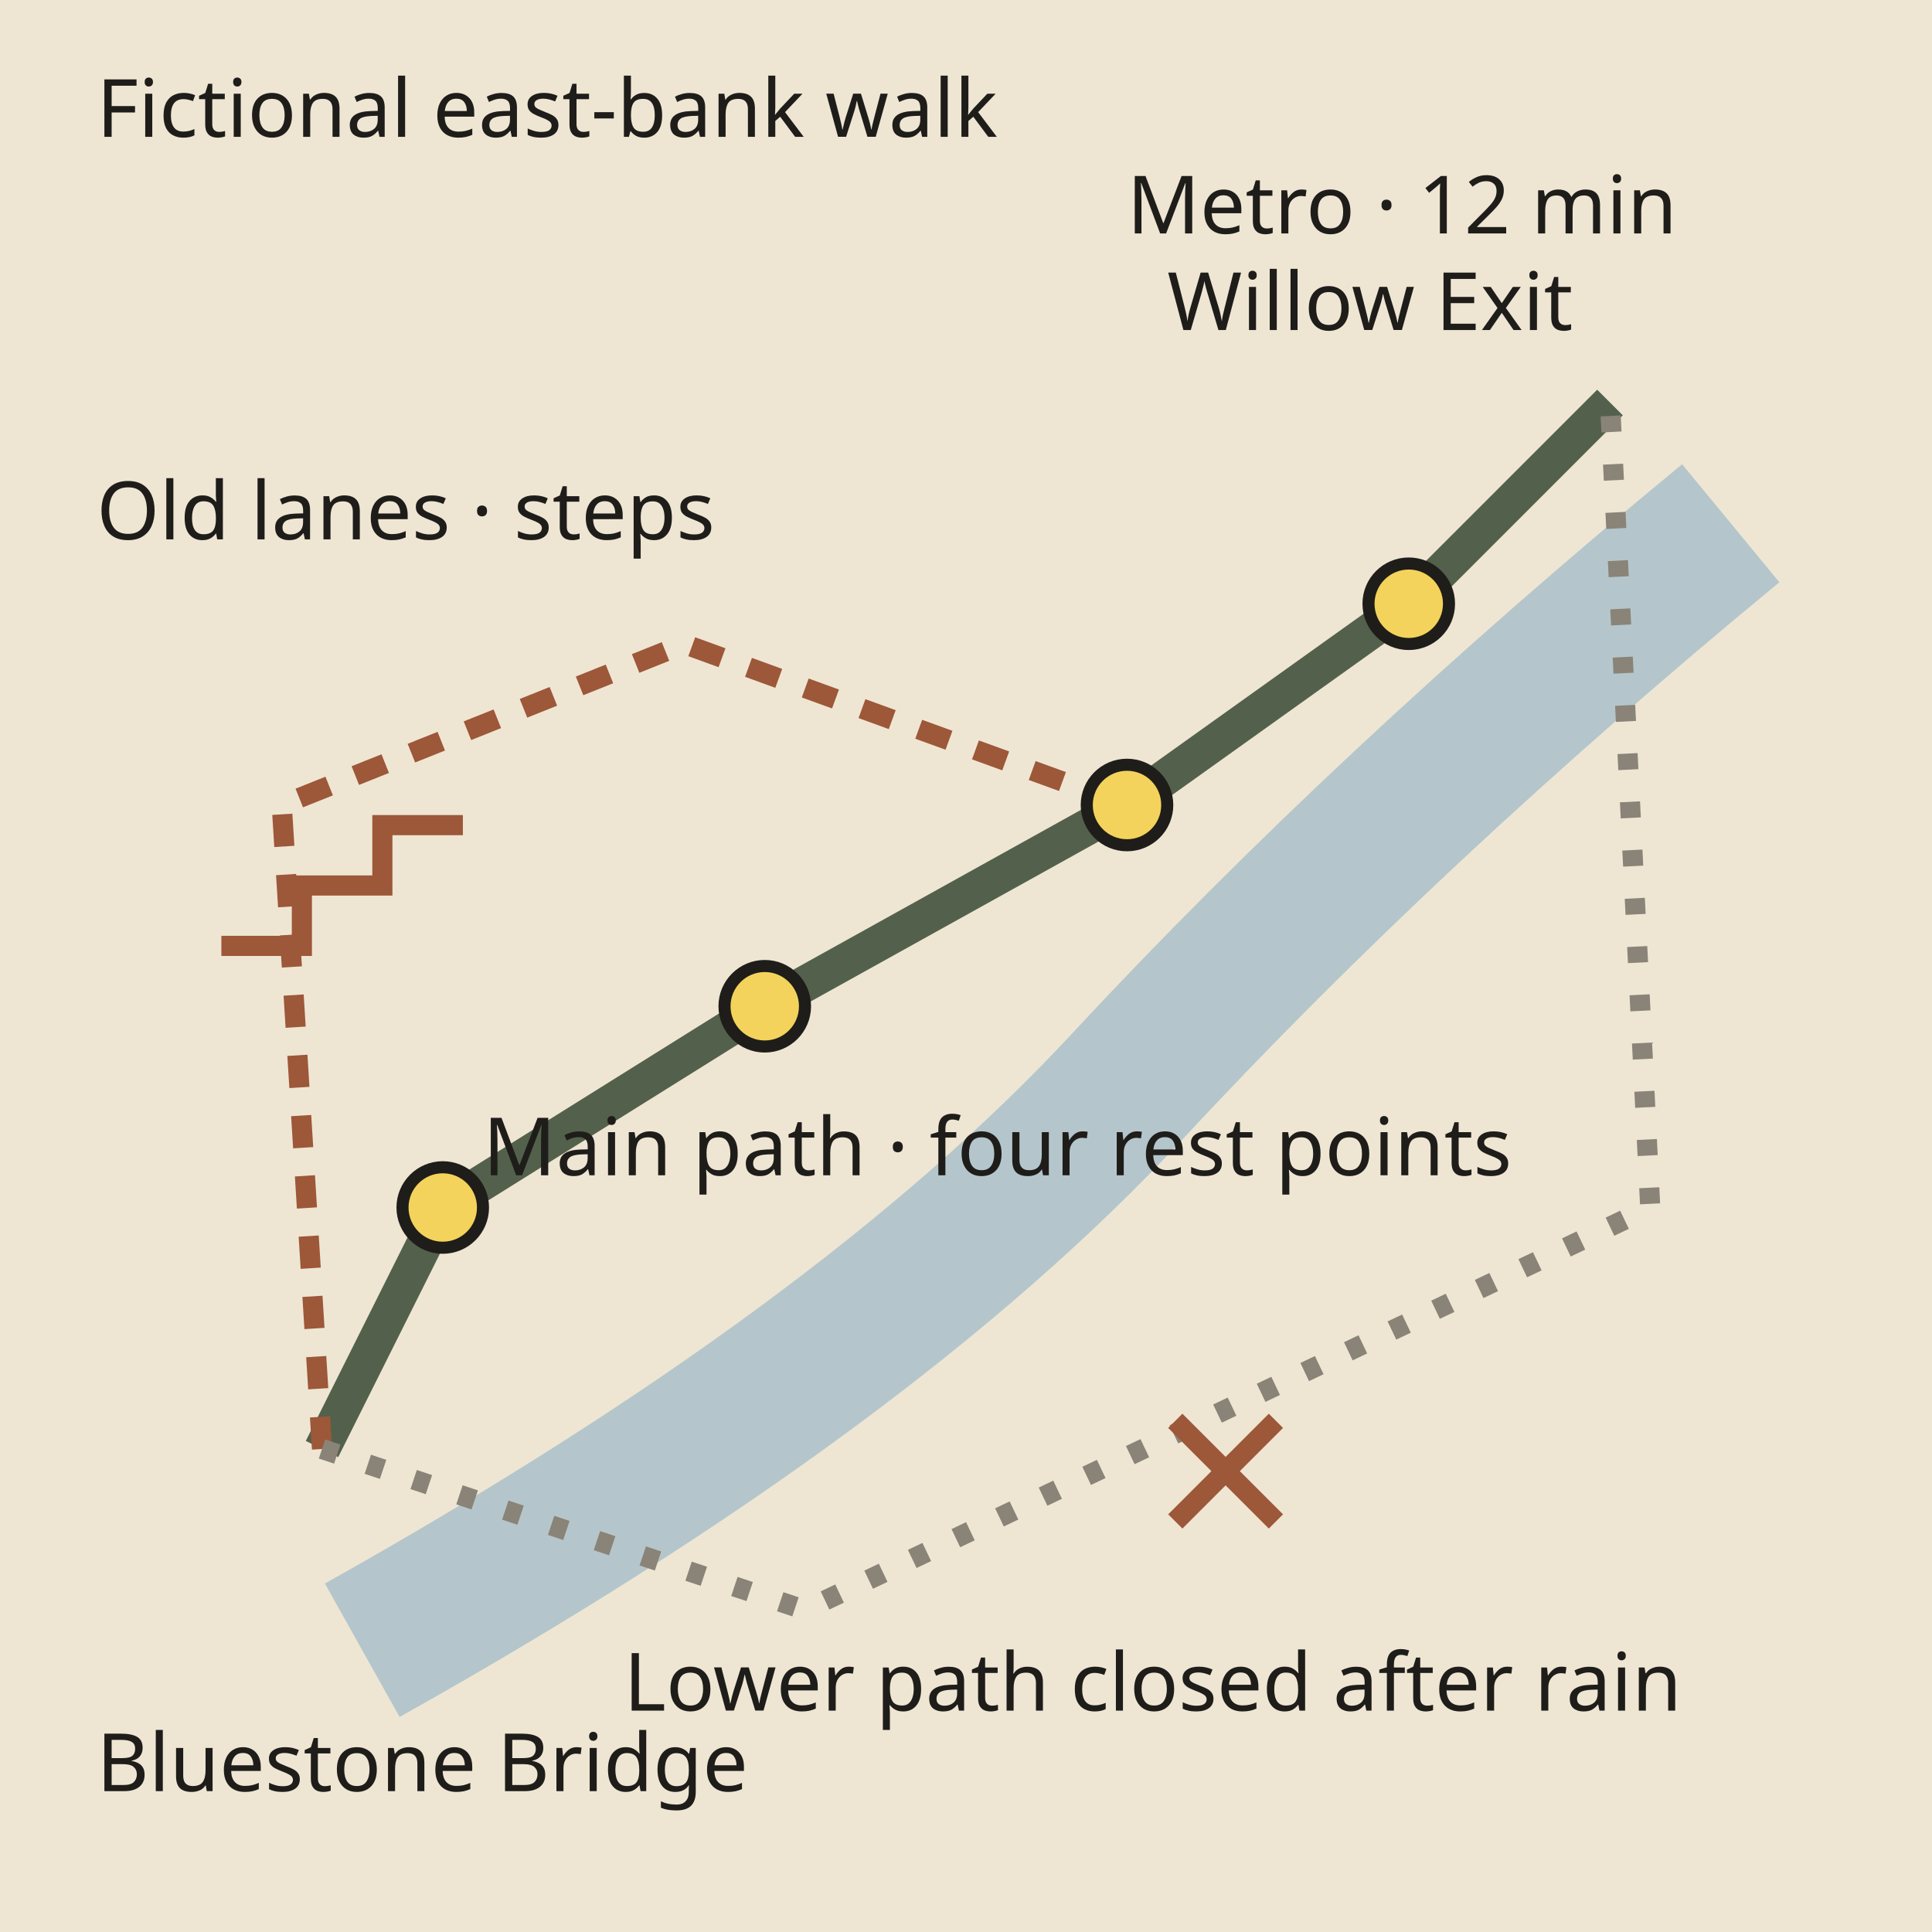
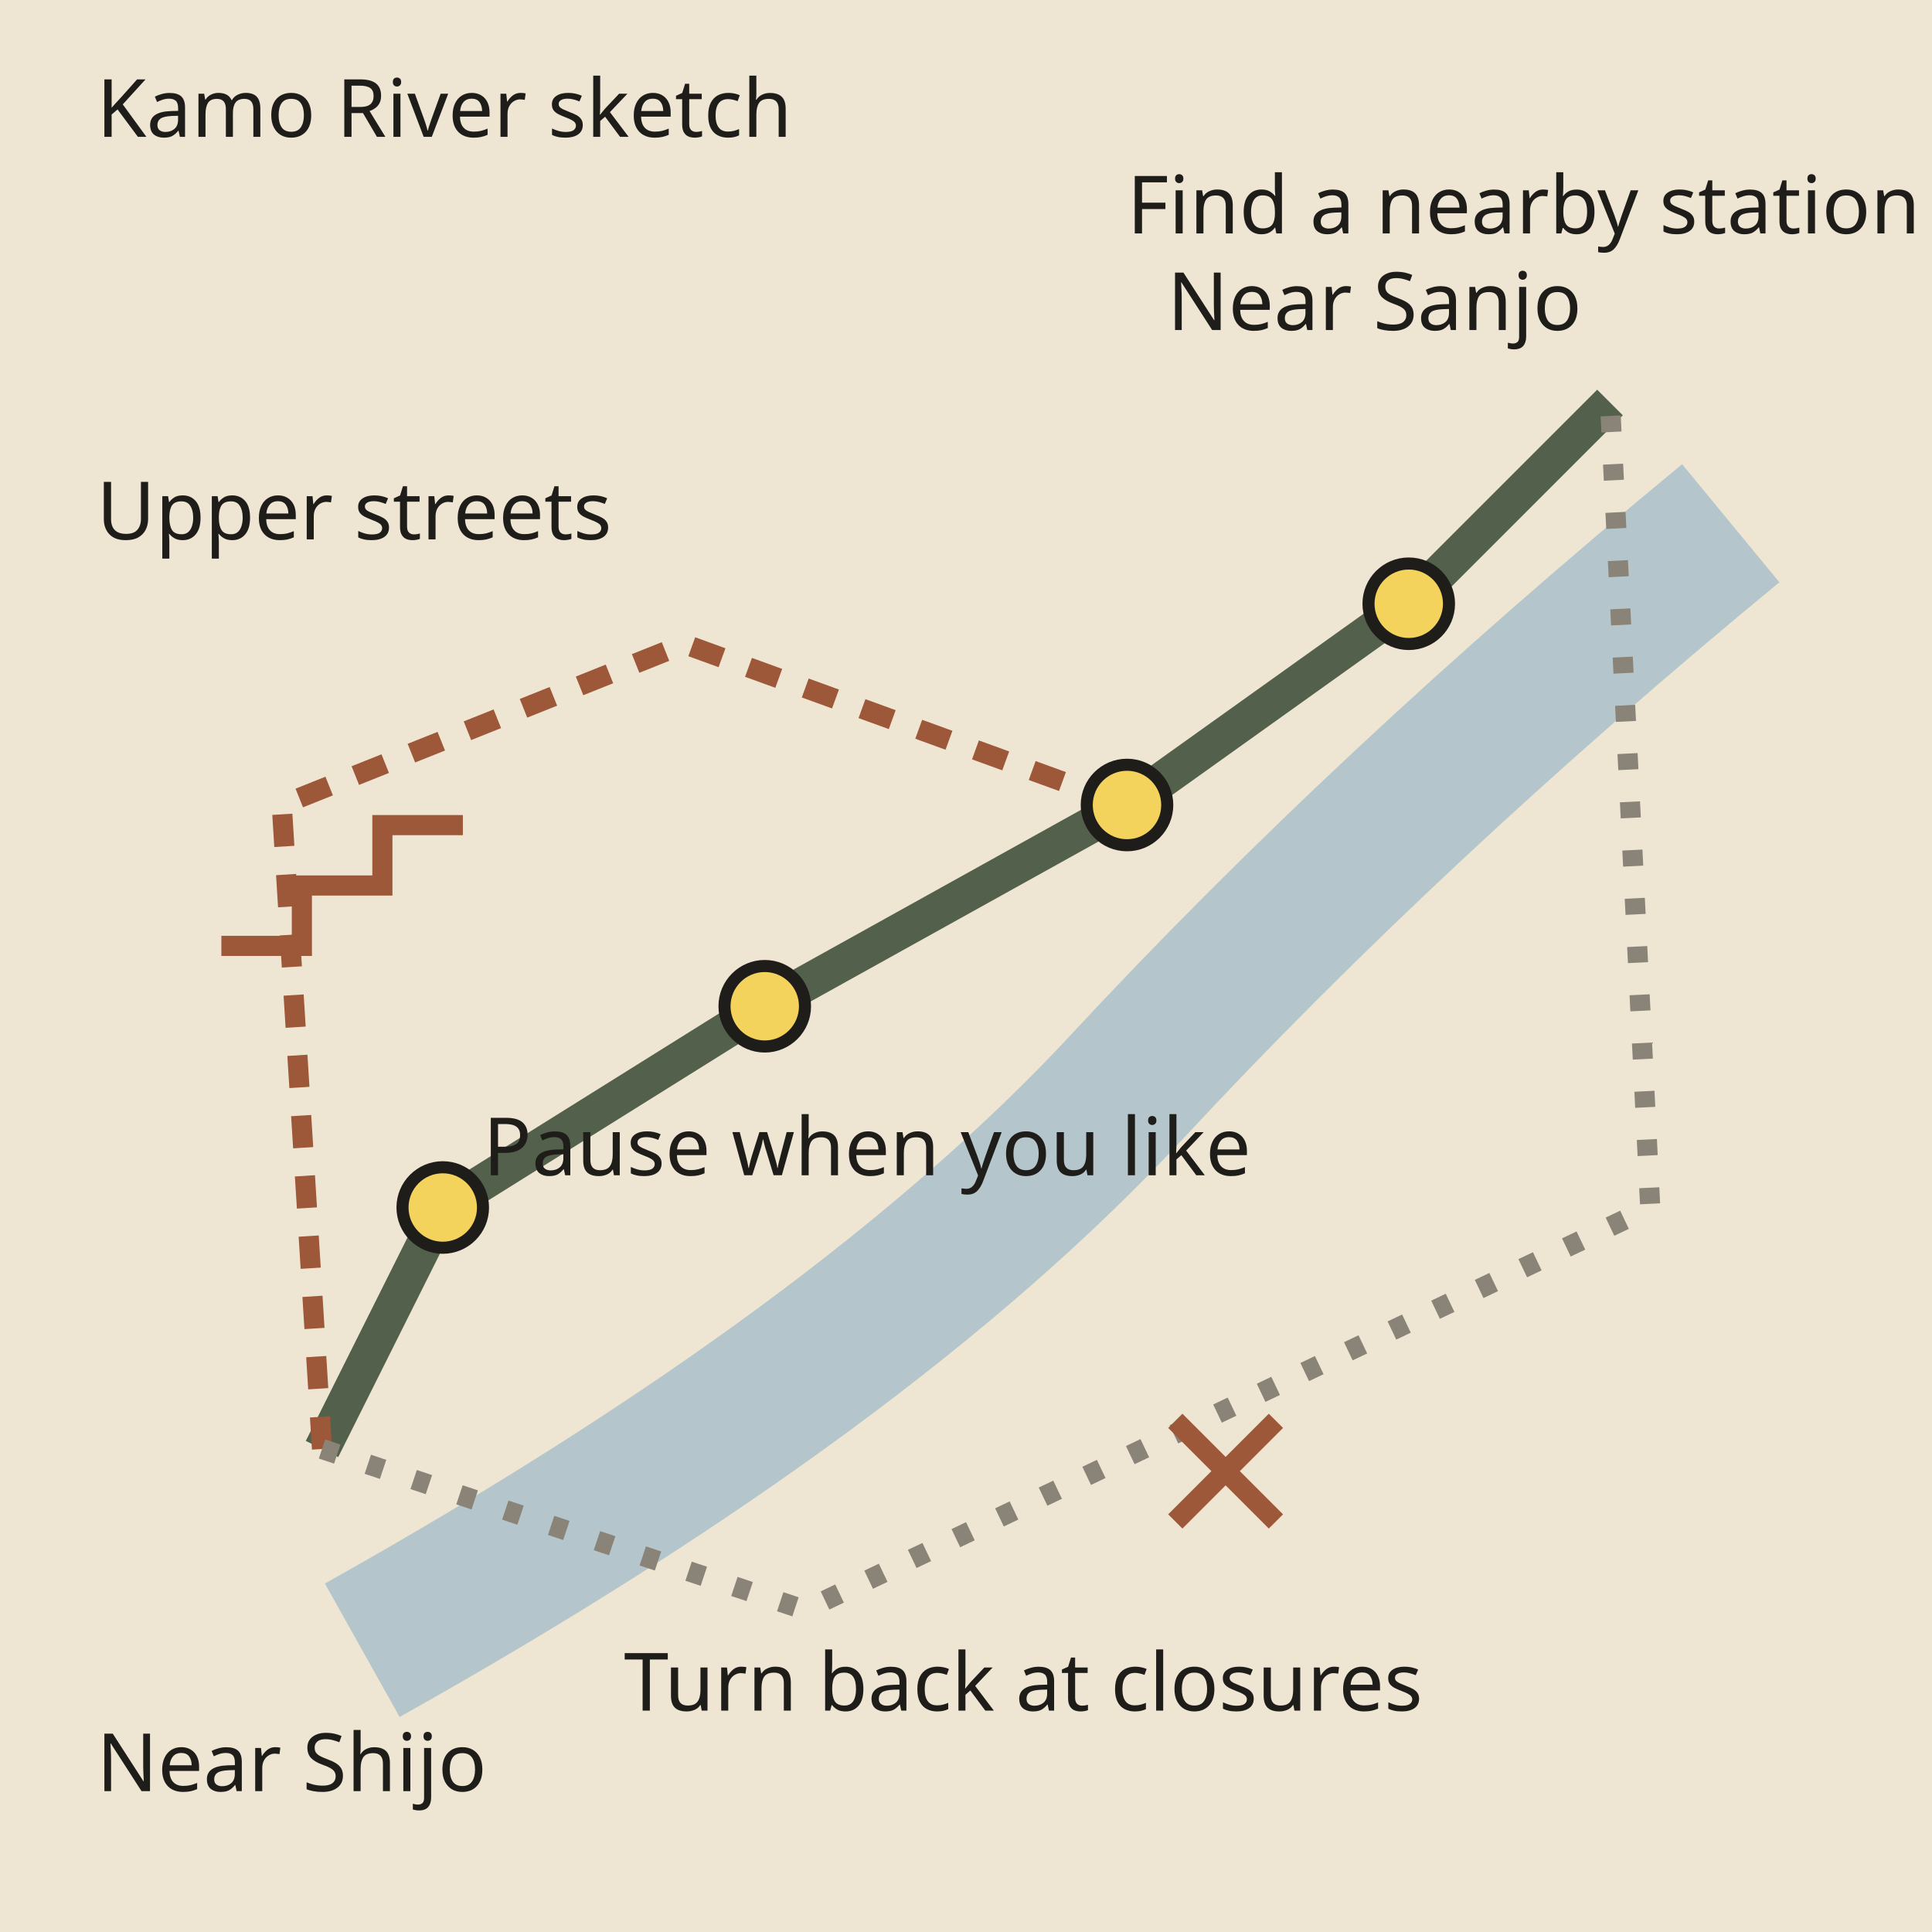
<svg xmlns="http://www.w3.org/2000/svg" viewBox="0 0 480 480">
  <rect width="480" height="480" fill="#eee6d3" />
  <path d="M90 410Q215 340 280 270T430 130" fill="none" stroke="#b4c6cb" stroke-width="38" />
  <path d="m80 360 30-60 80-50 90-50 70-50 50-50" fill="none" stroke="#53614c" stroke-width="9" />
  <path d="M80 360 70 200 170 160 280 200" fill="none" stroke="#9d5739" stroke-width="5" stroke-dasharray="8 7" />
  <path d="M80 360 200 400 410 300 400 100" fill="none" stroke="#8a8378" stroke-width="5" stroke-dasharray="4 8" />
  <circle cx="110" cy="300" r="10" fill="#f3d35b" stroke="#1f1d1a" stroke-width="3" />
  <circle cx="190" cy="250" r="10" fill="#f3d35b" stroke="#1f1d1a" stroke-width="3" />
  <circle cx="280" cy="200" r="10" fill="#f3d35b" stroke="#1f1d1a" stroke-width="3" />
  <circle cx="350" cy="150" r="10" fill="#f3d35b" stroke="#1f1d1a" stroke-width="3" />
  <path d="m292 353 25 25m0-25-25 25M55 235h20v-15h20v-15h20" fill="none" stroke="#9d5739" stroke-width="5" />
  <g fill="#1f1d1a" font-family="sans-serif" font-size="20">
-     <text x="24" y="34">Fictional east-bank walk</text>
-     <text x="24" y="445">Bluestone Bridge</text>
-     <text x="290" y="82">Willow Exit</text>
-     <text x="120" y="292">Main path · four rest points</text>
-     <text x="24" y="134">Old lanes · steps</text>
-     <text x="155" y="425">Lower path closed after rain</text>
-     <text x="280" y="58">Metro · 12 min</text>
+     <text x="24" y="34">Kamo River sketch</text>
+     <text x="24" y="445">Near Shijo</text>
+     <text x="290" y="82">Near Sanjo</text>
+     <text x="120" y="292">Pause when you like</text>
+     <text x="24" y="134">Upper streets</text>
+     <text x="155" y="425">Turn back at closures</text>
+     <text x="280" y="58">Find a nearby station</text>
  </g>
</svg>
